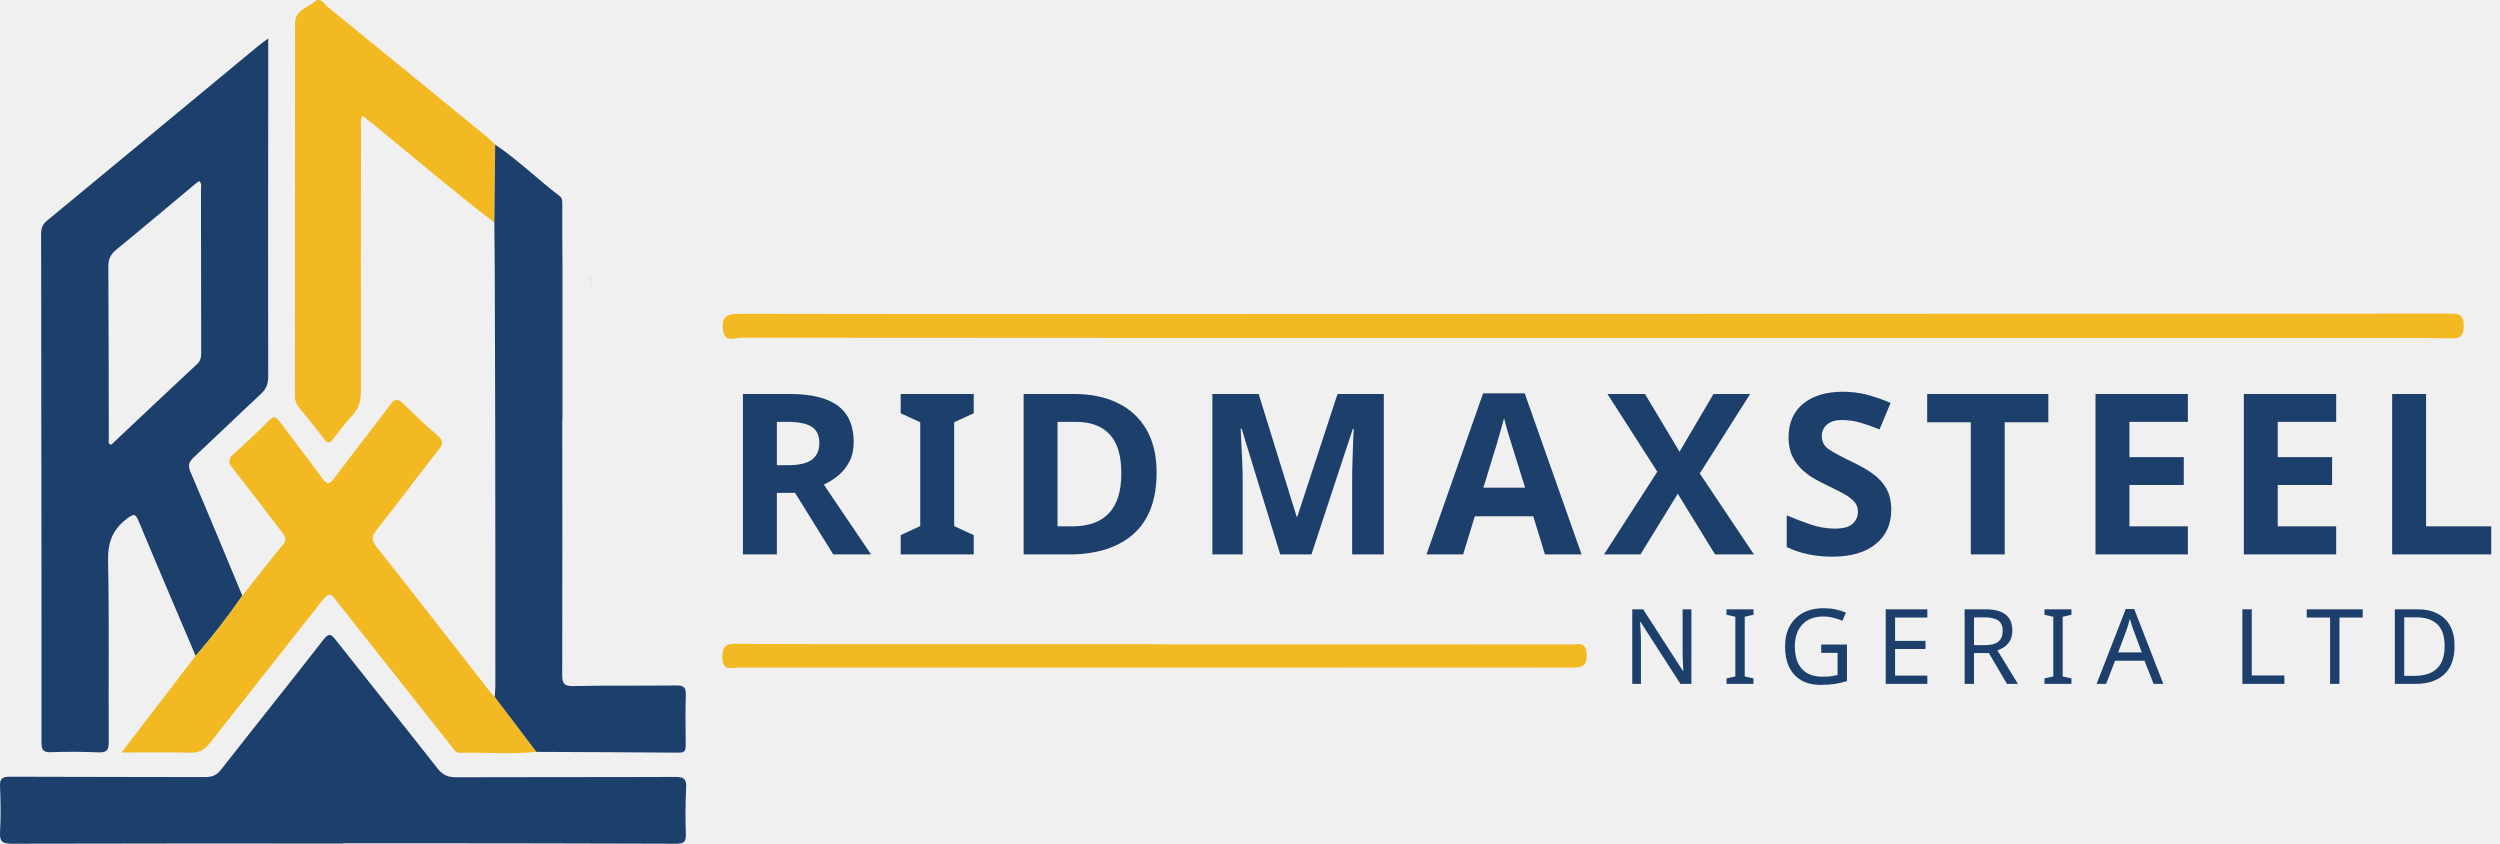
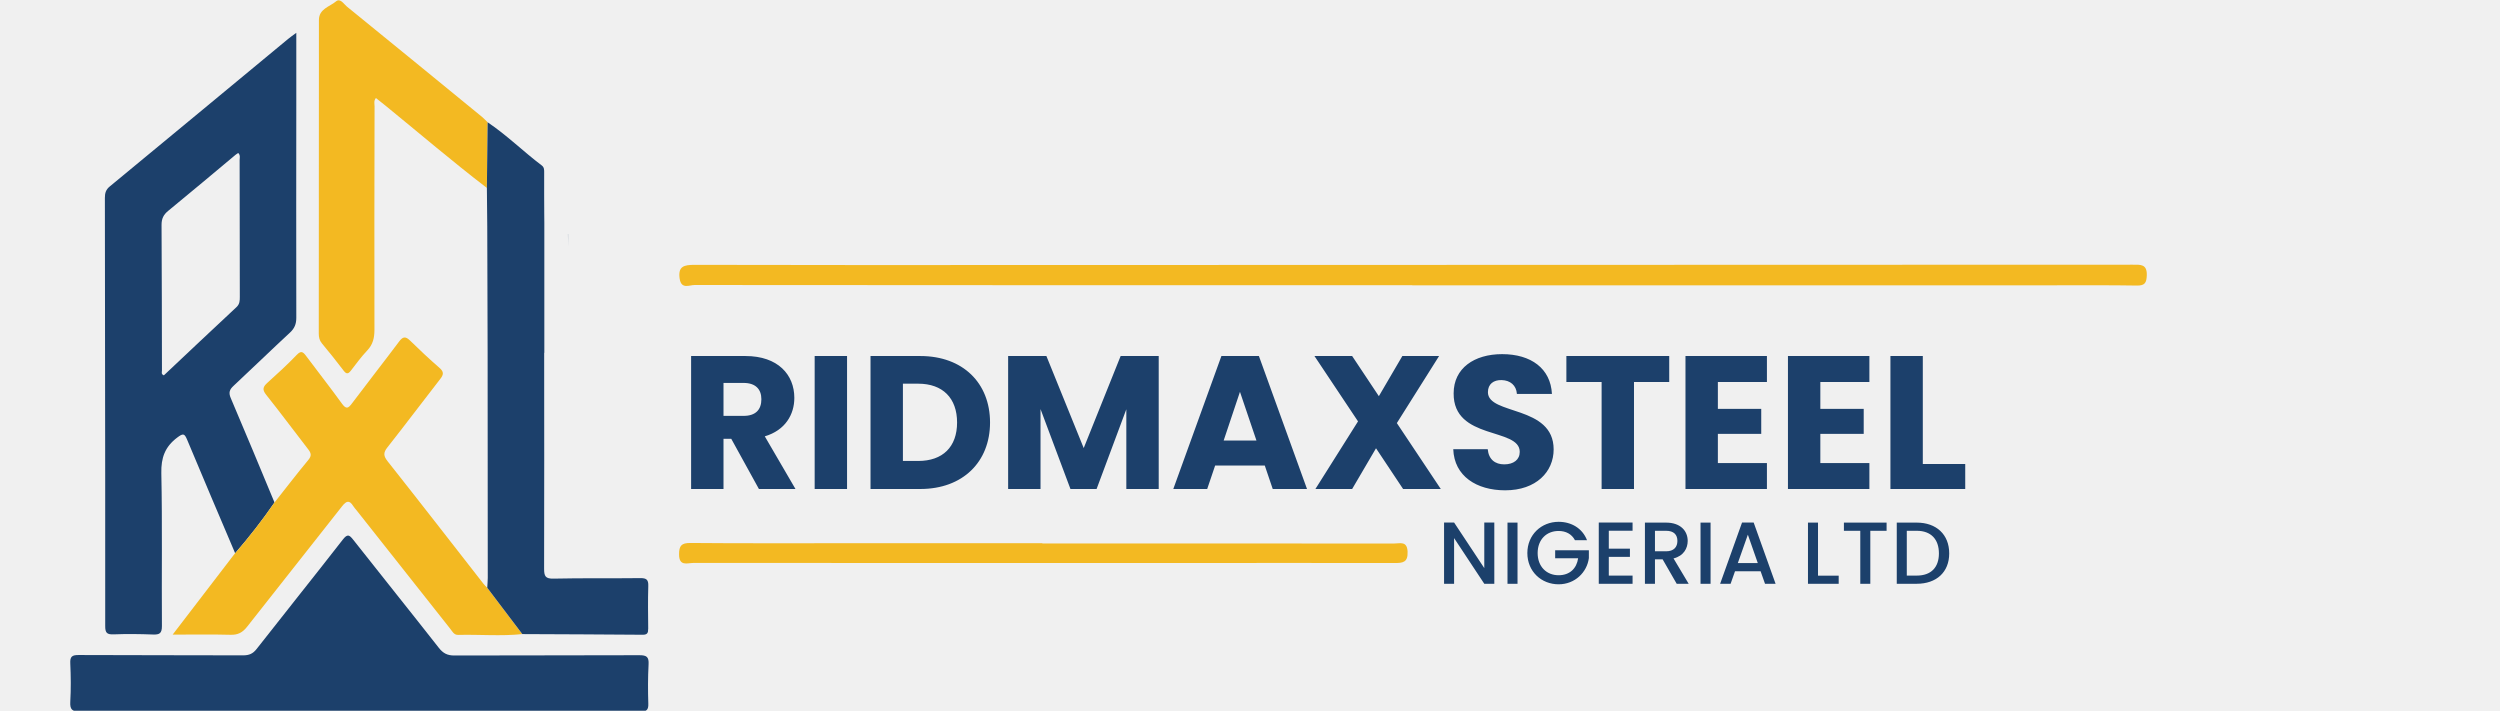
- <svg xmlns="http://www.w3.org/2000/svg" id="Layer_2" data-name="Layer 2" viewBox="0 0 574.83 194">
+ <svg xmlns="http://www.w3.org/2000/svg" width="605" height="172" viewBox="0 0 605 172" fill="none">
+   <g clip-path="url(#clip0_1309_6570)">
+     <path d="M137.474 56.648V59.602C137.447 58.618 137.447 57.633 137.447 56.648H137.474Z" fill="#1C406B" />
+     <path d="M184.253 96.61C184.253 94.226 182.878 92.668 179.945 92.668H175.086V100.643H179.945C182.878 100.643 184.253 99.131 184.253 96.61ZM167.248 86.159H180.403C188.287 86.159 192.229 90.697 192.229 96.289C192.229 100.322 190.028 104.127 185.078 105.594L192.504 118.336H183.657L176.965 106.189H175.086V118.336H167.248V86.159ZM197.149 118.336V86.159H204.987V118.336H197.149ZM222.722 86.159C232.989 86.159 239.589 92.668 239.589 102.248C239.589 111.781 232.989 118.336 222.722 118.336H210.667V86.159H222.722ZM218.505 111.552H222.217C228.13 111.552 231.614 108.16 231.614 102.248C231.614 96.335 228.13 92.851 222.217 92.851H218.505V111.552ZM243.969 118.336V86.159H253.228L262.258 108.435L271.196 86.159H280.409V118.336H272.571V99.039L265.375 118.336H259.049L251.807 98.993V118.336H243.969ZM308.001 118.336L306.075 112.652H294.066L292.141 118.336H283.937L295.579 86.159H304.655L316.297 118.336H308.001ZM304.059 106.602L300.071 94.822L296.129 106.602H304.059ZM339.55 118.336L332.995 108.481L327.22 118.336H318.328L328.641 101.973L318.098 86.159H327.22L333.683 95.876L339.366 86.159H348.258L338.037 102.385L348.671 118.336H339.55ZM375.982 108.756C375.982 114.165 371.765 118.657 364.248 118.657C357.327 118.657 351.918 115.219 351.689 108.71H360.031C360.26 111.186 361.819 112.377 364.019 112.377C366.311 112.377 367.777 111.231 367.777 109.352C367.777 103.393 351.689 106.602 351.781 95.189C351.781 89.093 356.777 85.701 363.515 85.701C370.527 85.701 375.248 89.184 375.569 95.326H367.09C366.952 93.264 365.485 92.026 363.377 91.98C361.498 91.934 360.077 92.897 360.077 94.914C360.077 100.506 375.982 97.985 375.982 108.756ZM379.064 92.439V86.159H403.952V92.439H395.427V118.336H387.589V92.439H379.064ZM427.596 86.159V92.439H415.724V98.947H426.22V104.998H415.724V112.056H427.596V118.336H407.886V86.159H427.596ZM452.393 86.159V92.439H440.522V98.947H451.018V104.998H440.522V112.056H452.393V118.336H432.684V86.159H452.393ZM457.482 86.159H465.32V112.286H475.587V118.336H457.482V86.159Z" fill="#1C406B" />
+     <path d="M359.196 126.449H361.624V141.273H359.196L351.891 130.219V141.273H349.463V126.449H351.891L359.196 137.482V126.449ZM364.813 141.273V126.471H367.241V141.273H364.813ZM377.181 126.279C380.269 126.279 382.931 127.834 384.06 130.73H381.142C380.354 129.24 378.948 128.494 377.181 128.494C374.241 128.494 372.111 130.581 372.111 133.84C372.111 137.099 374.241 139.207 377.181 139.207C379.864 139.207 381.547 137.589 381.909 135.097H376.35V133.159H384.507V135.054C384.06 138.483 381.164 141.401 377.181 141.401C373.006 141.401 369.619 138.292 369.619 133.84C369.619 129.41 373.006 126.279 377.181 126.279ZM395.081 126.449V128.43H389.33V132.775H394.442V134.756H389.33V139.293H395.081V141.273H386.902V126.449H395.081ZM405.931 130.901C405.931 129.41 405.079 128.451 403.184 128.451H400.5V133.414H403.184C405.079 133.414 405.931 132.37 405.931 130.901ZM398.072 126.471H403.184C406.698 126.471 408.423 128.494 408.423 130.901C408.423 132.647 407.486 134.522 404.994 135.139L408.657 141.273H405.761L402.353 135.352H400.5V141.273H398.072V126.471ZM411.529 141.273V126.471H413.957V141.273H411.529ZM427.134 141.273L426.069 138.249H419.871L418.806 141.273H416.272L421.575 126.449H424.387L429.69 141.273H427.134ZM425.388 136.268L422.981 129.389L420.553 136.268H425.388ZM437.529 126.471H439.957V139.314H444.962V141.273H437.529V126.471ZM446.226 128.451V126.471H456.556V128.451H452.616V141.273H450.188V128.451H446.226ZM463.85 126.471C468.6 126.471 471.709 129.346 471.709 133.925C471.709 138.483 468.6 141.273 463.85 141.273H459.015V126.471H463.85ZM461.443 139.293H463.85C467.343 139.293 469.217 137.291 469.217 133.925C469.217 130.539 467.343 128.451 463.85 128.451H461.443V139.293Z" fill="#1C406B" />
+     <path d="M341.77 69.025C283.87 69.025 225.97 69.025 168.069 68.972C166.828 68.972 164.867 70.081 164.477 67.437C164.033 64.412 165.559 64.093 168.069 64.093C193.609 64.164 219.148 64.137 244.678 64.137C335.161 64.119 425.644 64.102 516.127 64.057C517.99 64.057 519.613 63.871 519.525 66.63C519.463 68.466 519.028 69.14 517.112 69.105C510.618 68.998 504.125 69.043 497.631 69.043C445.675 69.043 393.718 69.043 341.761 69.043V69.016L341.77 69.025Z" fill="#F3B922" />
+     <path d="M252.256 131.514C280.642 131.514 309.029 131.514 337.416 131.532C338.8 131.532 340.521 130.849 340.636 133.501C340.751 136.109 339.492 136.26 337.46 136.251C319.639 136.207 301.808 136.251 283.987 136.251C245.256 136.251 206.526 136.26 167.796 136.233C166.377 136.233 164.354 137.129 164.336 134.202C164.319 132.073 164.895 131.381 167.095 131.399C178.76 131.505 190.417 131.452 202.082 131.461C218.804 131.461 235.534 131.461 252.256 131.461V131.514Z" fill="#F3B922" />
+     <path d="M56.908 133.885C53.031 124.748 49.119 115.62 45.305 106.456C44.648 104.886 44.338 104.798 42.901 105.88C39.92 108.124 38.962 110.768 39.042 114.511C39.299 126.833 39.095 139.163 39.184 151.485C39.193 153.295 38.59 153.614 36.993 153.552C33.826 153.428 30.65 153.392 27.483 153.516C25.86 153.578 25.452 153.126 25.461 151.494C25.487 127.631 25.443 103.777 25.416 79.915C25.407 69.243 25.416 58.58 25.381 47.909C25.381 46.746 25.603 45.904 26.561 45.123C40.958 33.254 55.329 21.331 69.709 9.436C70.294 8.948 70.924 8.522 71.705 7.945C71.705 13.259 71.705 18.271 71.705 23.283C71.696 41.158 71.66 59.033 71.705 76.907C71.705 78.407 71.288 79.445 70.197 80.465C65.601 84.723 61.104 89.096 56.518 93.372C55.551 94.268 55.276 95.004 55.835 96.317C59.427 104.718 62.913 113.163 66.426 121.599C63.49 125.875 60.306 129.955 56.908 133.876V133.885ZM57.662 37.024C57.44 37.166 57.201 37.29 56.997 37.468C51.577 41.983 46.192 46.542 40.727 51.005C39.565 51.954 39.086 52.912 39.095 54.446C39.175 66.183 39.157 77.919 39.193 89.664C39.193 90.036 38.936 90.542 39.654 90.835C45.473 85.353 51.328 79.817 57.227 74.326C58.035 73.572 58.035 72.721 58.035 71.78C58.017 60.763 58.017 49.745 57.99 38.727C57.99 38.195 58.212 37.583 57.662 37.033V37.024Z" fill="#1C406B" />
+     <path d="M87.053 172.141C64.494 172.141 41.935 172.114 19.368 172.185C17.478 172.185 16.902 171.751 17.008 169.826C17.186 166.738 17.15 163.625 17.008 160.529C16.928 158.879 17.443 158.506 19.04 158.515C32.302 158.586 45.564 158.542 58.826 158.595C60.236 158.595 61.185 158.231 62.081 157.078C69.009 148.225 76.053 139.461 82.954 130.59C84.108 129.099 84.569 129.454 85.527 130.678C92.393 139.398 99.348 148.039 106.196 156.777C107.225 158.089 108.263 158.639 109.957 158.631C124.878 158.568 139.799 158.631 154.72 158.56C156.529 158.551 157.053 158.994 156.955 160.804C156.787 163.971 156.787 167.147 156.893 170.313C156.946 171.884 156.396 172.185 154.933 172.185C137.563 172.114 120.194 172.105 102.816 172.088C97.556 172.088 92.295 172.088 87.035 172.088V172.141H87.053Z" fill="#1C406B" />
+     <path d="M56.908 133.883C60.306 129.962 63.49 125.881 66.427 121.605C69.15 118.163 71.82 114.677 74.623 111.297C75.466 110.277 75.297 109.647 74.579 108.725C71.172 104.351 67.89 99.881 64.422 95.552C63.375 94.239 63.668 93.564 64.759 92.589C67.172 90.424 69.558 88.224 71.802 85.891C72.858 84.791 73.328 85.137 74.064 86.122C76.947 89.99 79.937 93.777 82.758 97.689C83.787 99.109 84.275 98.825 85.18 97.618C88.941 92.606 92.817 87.683 96.57 82.671C97.483 81.447 98.122 81.332 99.231 82.414C101.546 84.685 103.915 86.903 106.354 89.023C107.419 89.954 107.392 90.619 106.567 91.675C102.274 97.184 98.087 102.781 93.758 108.255C92.693 109.594 92.808 110.375 93.855 111.697C101.635 121.517 109.308 131.425 117.017 141.299C117.283 141.636 117.603 141.92 117.904 142.23C120.734 145.965 123.555 149.708 126.385 153.452C121.222 153.993 116.041 153.514 110.87 153.647C109.841 153.674 109.441 152.769 108.918 152.112C101.369 142.576 93.829 133.031 86.279 123.486C86.013 123.149 85.703 122.83 85.481 122.466C84.559 120.984 83.849 121.171 82.802 122.492C75.164 132.242 67.447 141.911 59.809 151.66C58.735 153.026 57.618 153.665 55.835 153.62C51.319 153.496 46.804 153.576 41.783 153.576C46.981 146.79 51.94 140.332 56.89 133.874L56.908 133.883Z" fill="#F3B922" />
+     <path d="M117.816 45.473C109.468 39.078 101.476 32.238 93.323 25.594C92.561 24.973 91.78 24.361 90.973 23.722C90.396 24.432 90.644 25.097 90.644 25.691C90.609 43.708 90.573 61.716 90.618 79.733C90.618 81.711 90.281 83.334 88.879 84.807C87.442 86.315 86.209 88.018 84.931 89.668C84.302 90.484 83.867 90.635 83.157 89.695C81.463 87.45 79.698 85.268 77.906 83.104C77.311 82.385 77.134 81.622 77.143 80.717C77.161 55.426 77.161 30.136 77.178 4.845C77.178 2.148 79.76 1.634 81.303 0.347C82.35 -0.531 83.184 0.968 83.947 1.589C94.849 10.442 105.716 19.34 116.592 28.237C117.088 28.645 117.523 29.124 117.993 29.568C117.931 34.864 117.869 40.169 117.816 45.465V45.473Z" fill="#F3B922" />
+     <path d="M156.858 152.181C156.876 153.157 156.645 153.61 155.554 153.61C145.84 153.521 136.109 153.503 126.404 153.45C123.566 149.698 120.736 145.972 117.915 142.237C117.95 141.439 118.039 140.649 118.039 139.869C118.039 121.719 118.039 103.551 118.004 85.401L117.915 54.753C117.897 51.666 117.862 48.578 117.826 45.474C117.879 40.169 117.95 34.873 118.004 29.586C122.661 32.709 126.653 36.683 131.115 40.045C131.727 40.515 131.691 41.145 131.691 41.792C131.691 45.172 131.674 48.543 131.709 51.923C131.709 52.57 131.709 53.209 131.727 53.857V85.401H131.691C131.709 102.806 131.709 120.22 131.674 137.624C131.674 139.416 131.966 140.082 133.989 140.028C140.979 139.869 147.969 139.993 154.951 139.904C156.468 139.886 156.938 140.303 156.885 141.82C156.778 145.271 156.831 148.722 156.867 152.181H156.858Z" fill="#1C406B" />
+   </g>
  <defs>
-     <style>
-       .cls-1 {
-         font-family: Poppins-Medium, Poppins;
-         font-size: 24.01px;
-         font-weight: 500;
-         letter-spacing: .2em;
-       }
- 
-       .cls-1, .cls-2, .cls-3 {
-         fill: #1c406b;
-       }
- 
-       .cls-2 {
-         font-family: Poppins-Bold, Poppins;
-         font-size: 51.67px;
-         font-weight: 700;
-         letter-spacing: .1em;
-       }
- 
-       .cls-3, .cls-4 {
-         stroke-width: 0px;
-       }
- 
-       .cls-4 {
-         fill: #f3b922;
-       }
-     </style>
+     <clipPath id="clip0_1309_6570">
+       <rect width="605" height="172" fill="white" />
+     </clipPath>
  </defs>
-   <g id="Layer_1-2" data-name="Layer 1">
-     <g>
-       <path class="cls-3" d="m135.81,63.76v3.33c-.03-1.11-.03-2.22-.03-3.33h.03Z" />
-       <g>
-         <text class="cls-2" transform="translate(166.17 127.48)">
-           <tspan x="0" y="0">RIDMAXSTEEL</tspan>
-         </text>
-         <text class="cls-1" transform="translate(372.98 157.24)">
-           <tspan x="0" y="0">NIGERIA LTD</tspan>
-         </text>
-         <path class="cls-4" d="m366.11,77.71c-65.27,0-130.54,0-195.81-.06-1.4,0-3.61,1.25-4.05-1.73-.5-3.41,1.22-3.77,4.05-3.77,28.79.08,57.58.05,86.36.05,102-.02,204-.04,306-.09,2.1,0,3.93-.21,3.83,2.9-.07,2.07-.56,2.83-2.72,2.79-7.32-.12-14.64-.07-21.96-.07-58.57,0-117.14,0-175.71,0v-.03Z" />
-         <path class="cls-4" d="m265.2,148.16c32,0,64,0,96,.02,1.56,0,3.5-.77,3.63,2.22.13,2.94-1.29,3.11-3.58,3.1-20.09-.05-40.19,0-60.28,0-43.66,0-87.32.01-130.98-.02-1.6,0-3.88,1.01-3.9-2.29-.02-2.4.63-3.18,3.11-3.16,13.15.12,26.29.06,39.44.07,18.85,0,37.71,0,56.56,0v.06Z" />
-       </g>
-       <g>
-         <path class="cls-3" d="m44.99,150.82c-4.37-10.3-8.78-20.59-13.08-30.92-.74-1.77-1.09-1.87-2.71-.65-3.36,2.53-4.44,5.51-4.35,9.73.29,13.89.06,27.79.16,41.68.01,2.04-.67,2.4-2.47,2.33-3.57-.14-7.15-.18-10.72-.04-1.83.07-2.29-.44-2.28-2.28.03-26.9-.02-53.79-.05-80.69-.01-12.03,0-24.05-.04-36.08,0-1.31.25-2.26,1.33-3.14,16.23-13.38,32.43-26.82,48.64-40.23.66-.55,1.37-1.03,2.25-1.68,0,5.99,0,11.64,0,17.29-.01,20.15-.05,40.3,0,60.45,0,1.69-.47,2.86-1.7,4.01-5.18,4.8-10.25,9.73-15.42,14.55-1.09,1.01-1.4,1.84-.77,3.32,4.05,9.47,7.98,18.99,11.94,28.5-3.31,4.82-6.9,9.42-10.73,13.84Zm.85-109.19c-.25.16-.52.3-.75.5-6.11,5.09-12.18,10.23-18.34,15.26-1.31,1.07-1.85,2.15-1.84,3.88.09,13.23.07,26.46.11,39.7,0,.42-.29.99.52,1.32,6.56-6.18,13.16-12.42,19.81-18.61.91-.85.91-1.81.91-2.87-.02-12.42-.02-24.84-.05-37.26,0-.6.25-1.29-.37-1.91Z" />
-         <path class="cls-3" d="m78.97,193.95c-25.43,0-50.86-.03-76.3.05-2.13,0-2.78-.49-2.66-2.66.2-3.48.16-6.99,0-10.48-.09-1.86.49-2.28,2.29-2.27,14.95.08,29.9.03,44.85.09,1.59,0,2.66-.41,3.67-1.71,7.81-9.98,15.75-19.86,23.53-29.86,1.3-1.68,1.82-1.28,2.9.1,7.74,9.83,15.58,19.57,23.3,29.42,1.16,1.48,2.33,2.1,4.24,2.09,16.82-.07,33.64,0,50.46-.08,2.04-.01,2.63.49,2.52,2.53-.19,3.57-.19,7.15-.07,10.72.06,1.77-.56,2.11-2.21,2.11-19.58-.08-39.16-.09-58.75-.11-5.93,0-11.86,0-17.79,0v.06Z" />
-         <path class="cls-4" d="m44.99,150.82c3.83-4.42,7.42-9.02,10.73-13.84,3.07-3.88,6.08-7.81,9.24-11.62.95-1.15.76-1.86-.05-2.9-3.84-4.93-7.54-9.97-11.45-14.85-1.18-1.48-.85-2.24.38-3.34,2.72-2.44,5.41-4.92,7.94-7.55,1.19-1.24,1.72-.85,2.55.26,3.25,4.36,6.62,8.63,9.8,13.04,1.16,1.6,1.71,1.28,2.73-.08,4.24-5.65,8.61-11.2,12.84-16.85,1.03-1.38,1.75-1.51,3-.29,2.61,2.56,5.28,5.06,8.03,7.45,1.2,1.05,1.17,1.8.24,2.99-4.84,6.21-9.56,12.52-14.44,18.69-1.2,1.51-1.07,2.39.11,3.88,8.77,11.07,17.42,22.24,26.11,33.37.3.38.66.7,1,1.05,3.19,4.21,6.37,8.43,9.56,12.65-5.82.61-11.66.07-17.49.22-1.16.03-1.61-.99-2.2-1.73-8.51-10.75-17.01-21.51-25.52-32.27-.3-.38-.65-.74-.9-1.15-1.04-1.67-1.84-1.46-3.02.03-8.61,10.99-17.31,21.89-25.92,32.88-1.21,1.54-2.47,2.26-4.48,2.21-5.09-.14-10.18-.05-15.84-.05,5.86-7.65,11.45-14.93,17.03-22.21Z" />
-         <path class="cls-4" d="m113.65,51.16c-9.41-7.21-18.42-14.92-27.61-22.41-.86-.7-1.74-1.39-2.65-2.11-.65.8-.37,1.55-.37,2.22-.04,20.31-.08,40.61-.03,60.92,0,2.23-.38,4.06-1.96,5.72-1.62,1.7-3.01,3.62-4.45,5.48-.71.92-1.2,1.09-2,.03-1.91-2.53-3.9-4.99-5.92-7.43-.67-.81-.87-1.67-.86-2.69.02-28.51.02-57.02.04-85.53,0-3.04,2.91-3.62,4.65-5.07,1.18-.99,2.12.7,2.98,1.4,12.29,9.98,24.54,20.01,36.8,30.04.56.46,1.05,1,1.58,1.5-.07,5.97-.14,11.95-.2,17.92Z" />
-         <path class="cls-3" d="m157.66,171.45c.02,1.1-.24,1.61-1.47,1.61-10.95-.1-21.92-.12-32.86-.18-3.2-4.23-6.39-8.43-9.57-12.64.04-.9.14-1.79.14-2.67,0-20.46,0-40.94-.04-61.4l-.1-34.55c-.02-3.48-.06-6.96-.1-10.46.06-5.98.14-11.95.2-17.91,5.25,3.52,9.75,8,14.78,11.79.69.53.65,1.24.65,1.97,0,3.81-.02,7.61.02,11.42,0,.73,0,1.45.02,2.18v35.56h-.04c.02,19.62.02,39.25-.02,58.87,0,2.02.33,2.77,2.61,2.71,7.88-.18,15.76-.04,23.63-.14,1.71-.02,2.24.45,2.18,2.16-.12,3.89-.06,7.78-.02,11.68Z" />
-       </g>
-     </g>
-   </g>
</svg>
